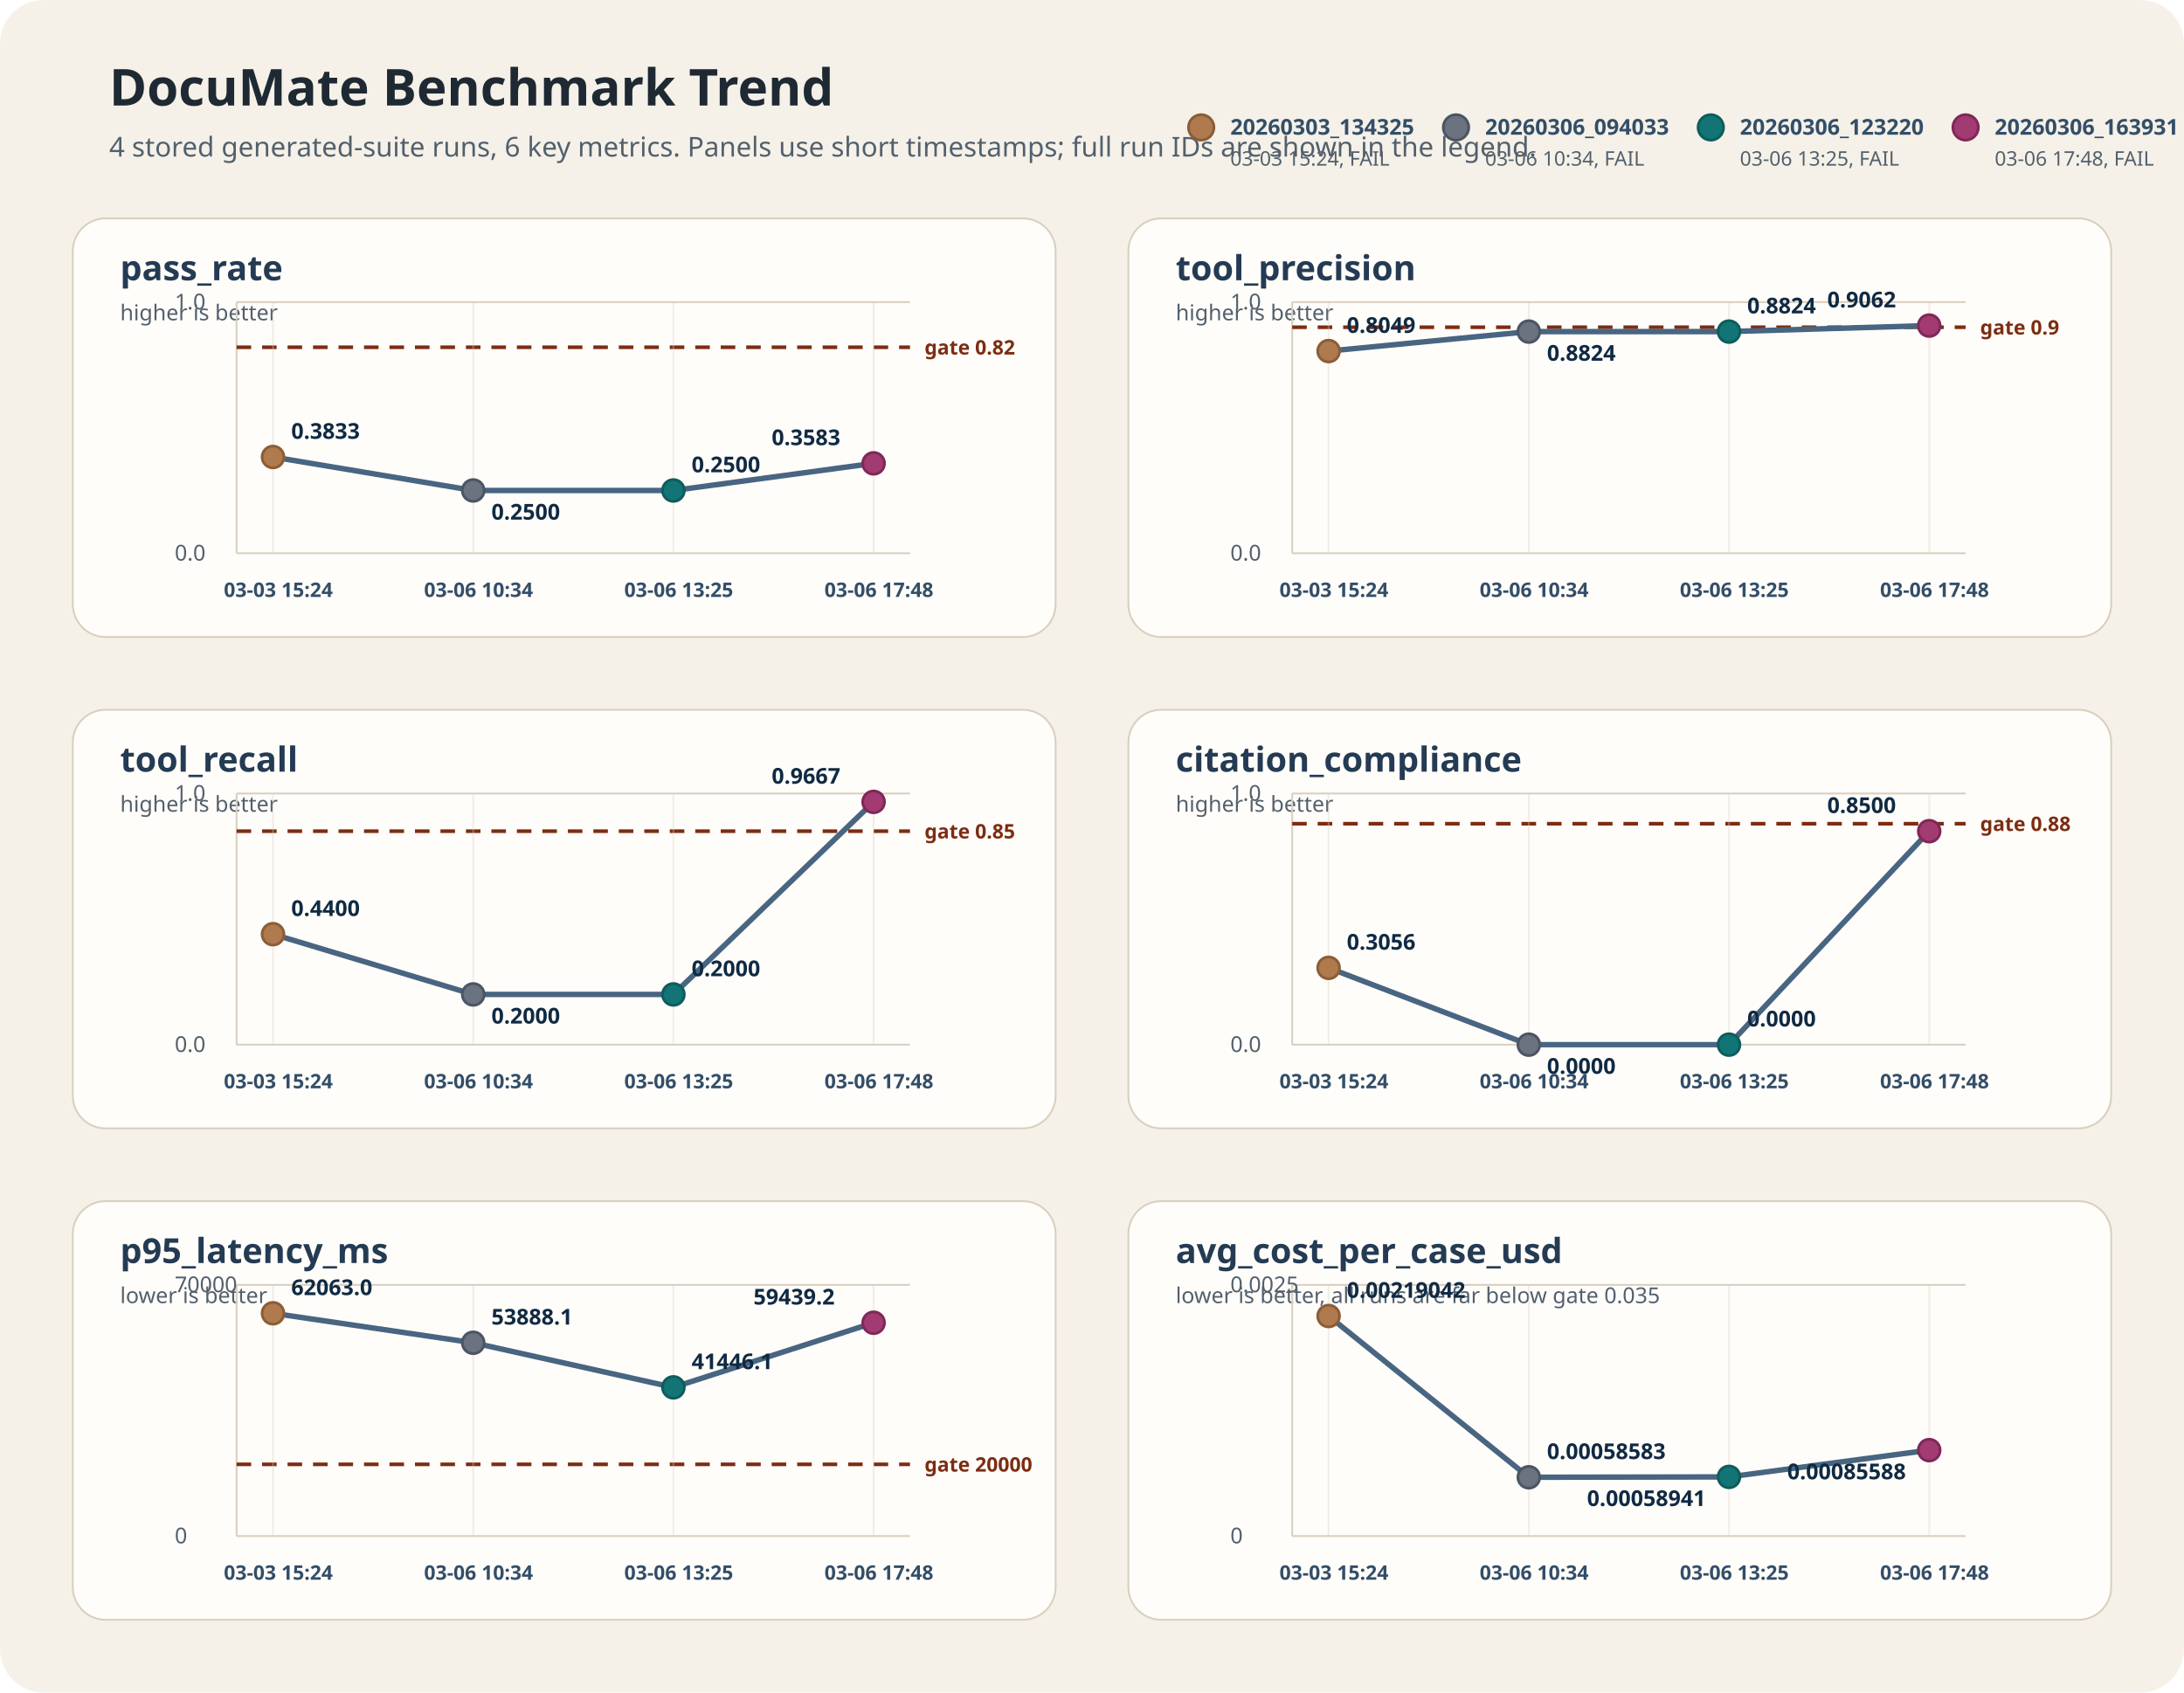
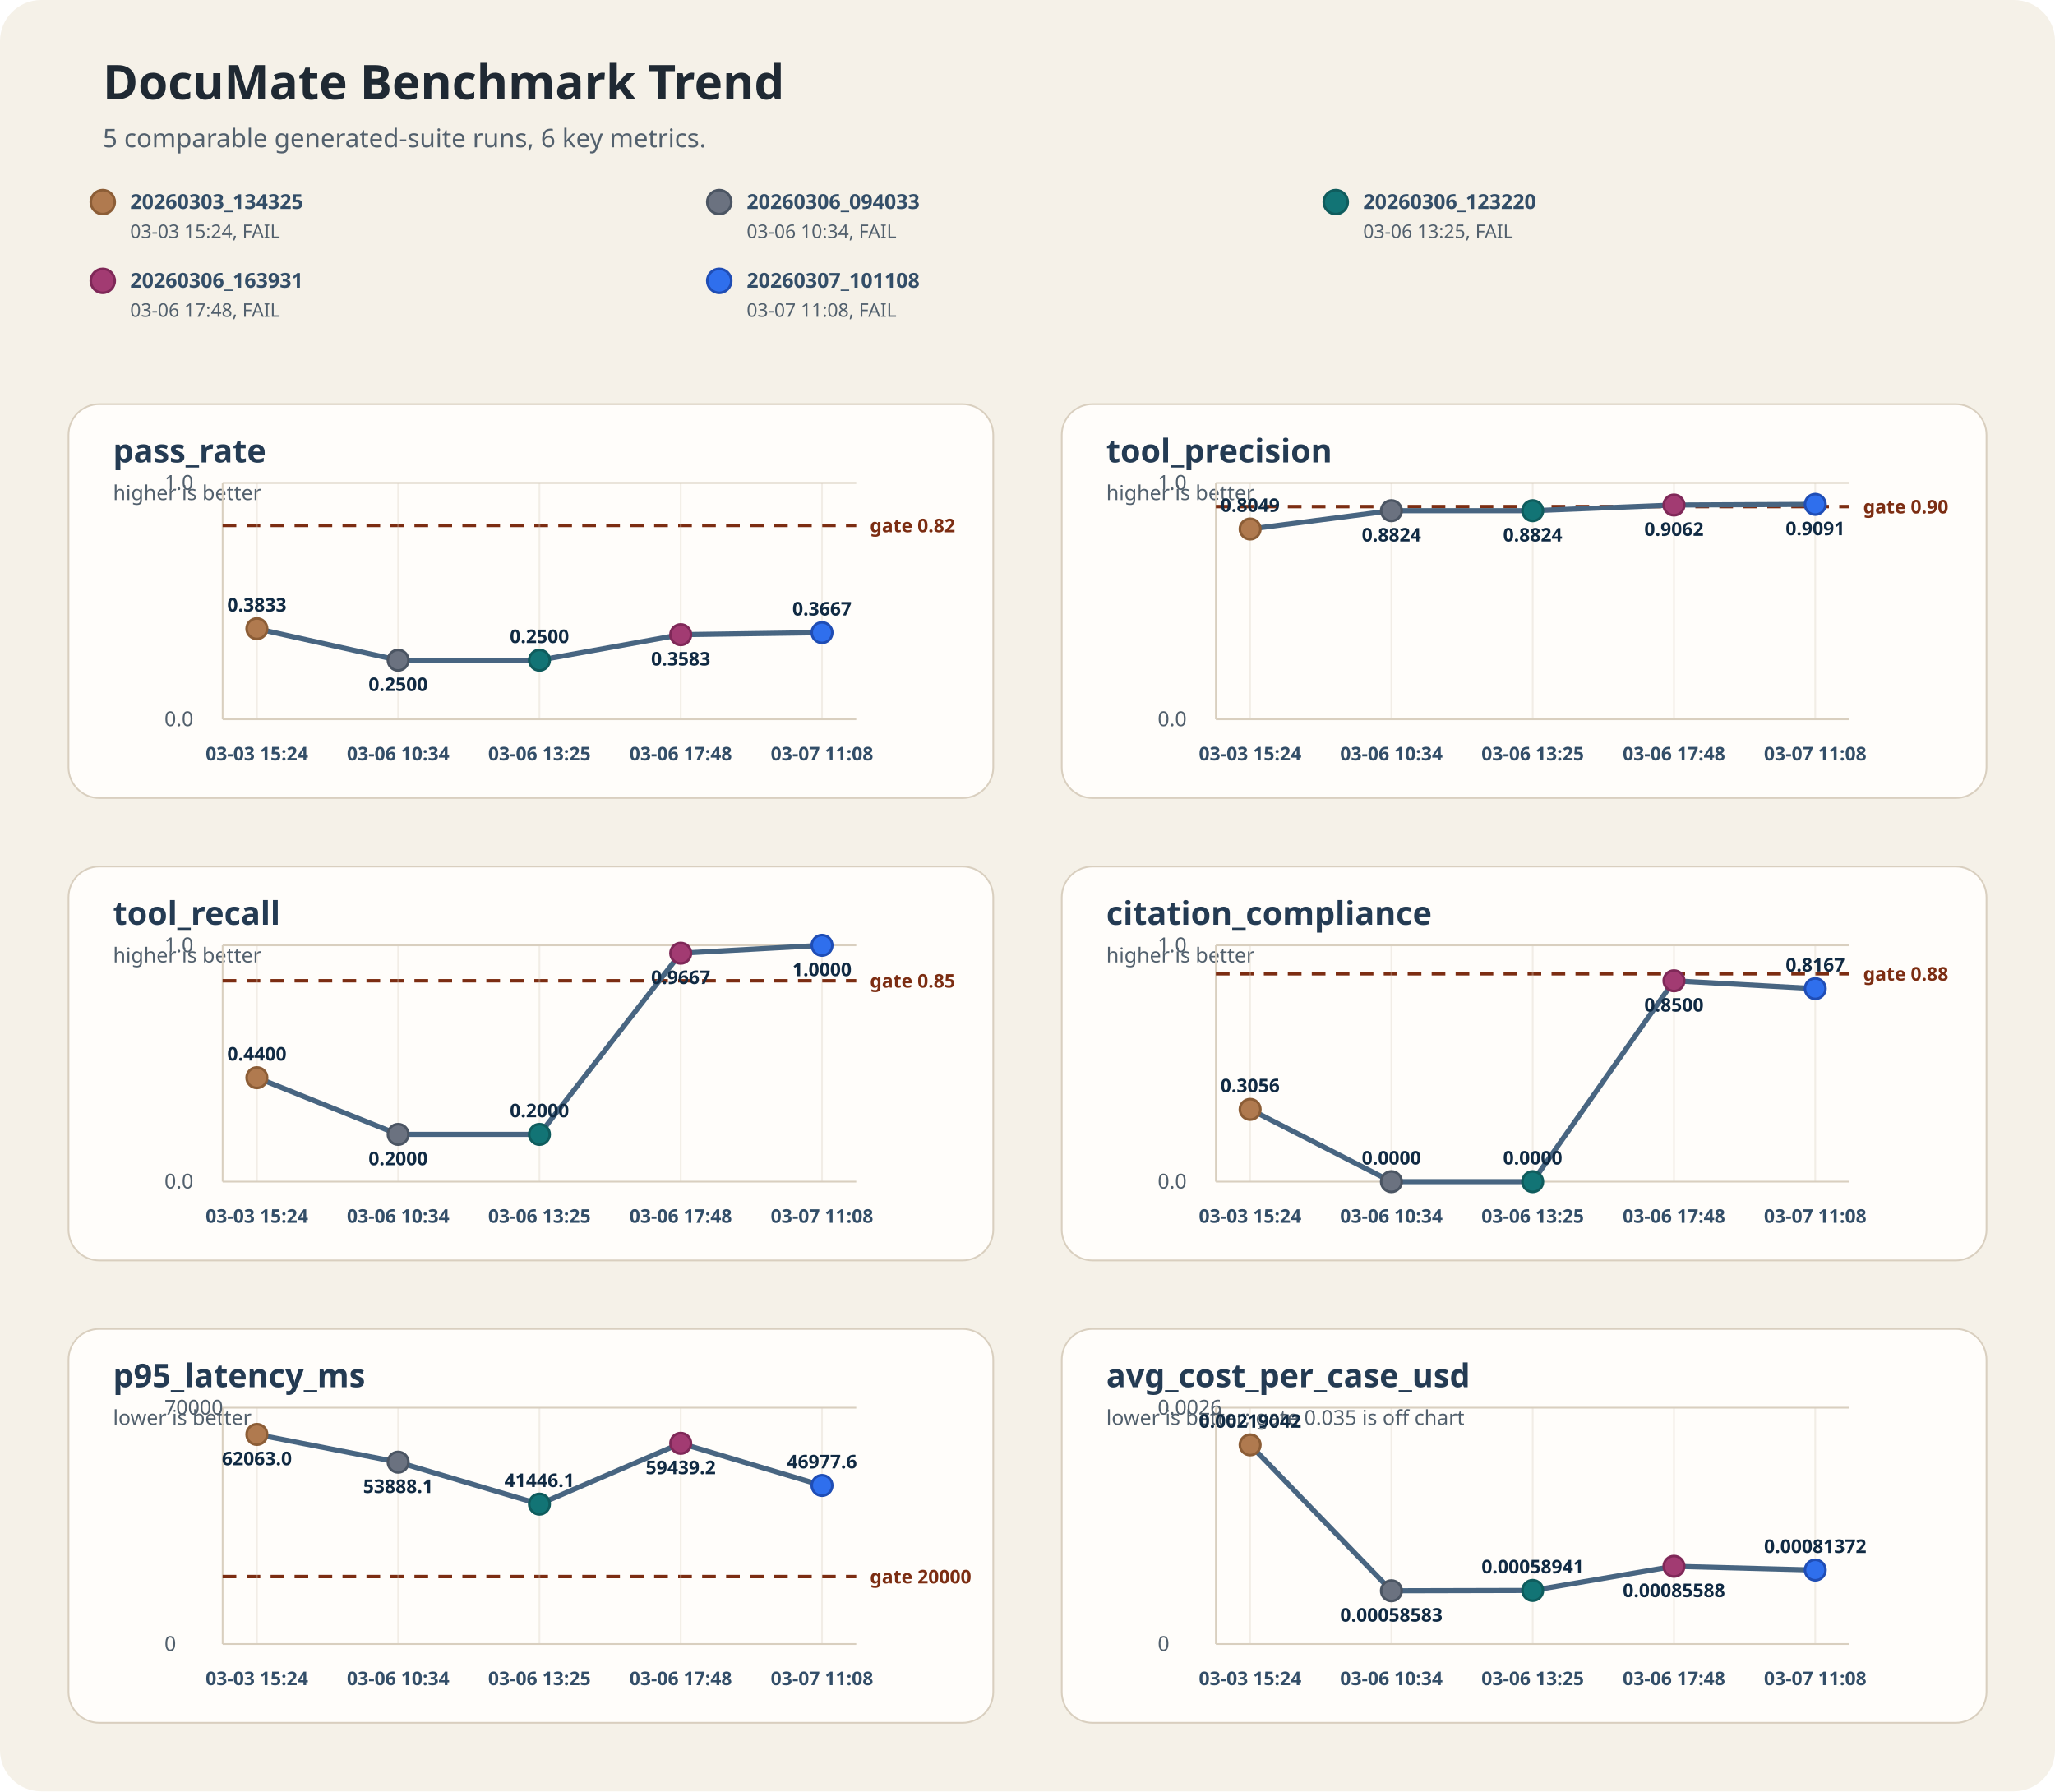
- <svg xmlns="http://www.w3.org/2000/svg" width="1200" height="930" viewBox="0 0 1200 930" role="img" aria-labelledby="title desc">
+ <svg xmlns="http://www.w3.org/2000/svg" width="1200" height="1046" viewBox="0 0 1200 1046" role="img" aria-labelledby="title desc">
  <defs>
    <style>
      .bg { fill: #f5f1e8; }
      .panel { fill: #fffdfa; stroke: #d9cfbf; stroke-width: 1; }
      .title { font: 700 28px 'Segoe UI', 'Noto Sans KR', sans-serif; fill: #1f2933; }
      .subtitle { font: 400 15px 'Segoe UI', 'Noto Sans KR', sans-serif; fill: #52606d; }
      .metric { font: 700 19px 'Segoe UI', 'Noto Sans KR', sans-serif; fill: #243b53; }
      .axis { font: 400 12px 'Segoe UI', 'Noto Sans KR', sans-serif; fill: #52606d; }
      .tick { font: 600 11px 'Segoe UI', 'Noto Sans KR', sans-serif; fill: #334e68; }
-       .value { font: 700 12px 'Segoe UI', 'Noto Sans KR', sans-serif; fill: #102a43; }
+       .value { font: 700 11px 'Segoe UI', 'Noto Sans KR', sans-serif; fill: #102a43; }
      .legend { font: 600 12px 'Segoe UI', 'Noto Sans KR', sans-serif; fill: #334e68; }
      .legend-sub { font: 400 11px 'Segoe UI', 'Noto Sans KR', sans-serif; fill: #52606d; }
      .guide { stroke: #d9cfbf; stroke-width: 1; }
      .trend { stroke: #486581; fill: none; stroke-width: 3; stroke-linecap: round; stroke-linejoin: round; }
      .gate { stroke: #7c2d12; stroke-width: 2; stroke-dasharray: 8 6; }
      .gate-label { font: 600 11px 'Segoe UI', 'Noto Sans KR', sans-serif; fill: #7c2d12; }
-       .dot-a { fill: #b07a4f; stroke: #8c5d36; stroke-width: 1.5; }
-       .dot-b { fill: #6b7280; stroke: #4b5563; stroke-width: 1.5; }
-       .dot-c { fill: #127475; stroke: #0f5c5d; stroke-width: 1.5; }
-       .dot-d { fill: #a23b72; stroke: #7f2858; stroke-width: 1.5; }
    </style>
  </defs>
-   <rect class="bg" x="0" y="0" width="1200" height="930" rx="24" />
+   <rect class="bg" x="0" y="0" width="1200" height="1046" rx="24" />
  <text class="title" x="60" y="58">DocuMate Benchmark Trend</text>
-   <text class="subtitle" x="60" y="86">4 stored generated-suite runs, 6 key metrics. Panels use short timestamps; full run IDs are shown in the legend.</text>
-   <circle class="dot-a" cx="660" cy="70" r="7" />
-   <text class="legend" x="676" y="74">20260303_134325</text>
-   <text class="legend-sub" x="676" y="91">03-03 15:24, FAIL</text>
-   <circle class="dot-b" cx="800" cy="70" r="7" />
-   <text class="legend" x="816" y="74">20260306_094033</text>
-   <text class="legend-sub" x="816" y="91">03-06 10:34, FAIL</text>
-   <circle class="dot-c" cx="940" cy="70" r="7" />
-   <text class="legend" x="956" y="74">20260306_123220</text>
-   <text class="legend-sub" x="956" y="91">03-06 13:25, FAIL</text>
-   <circle class="dot-d" cx="1080" cy="70" r="7" />
-   <text class="legend" x="1096" y="74">20260306_163931</text>
-   <text class="legend-sub" x="1096" y="91">03-06 17:48, FAIL</text>
-   <g transform="translate(40,120)">
-     <rect class="panel" x="0" y="0" width="540" height="230" rx="18" />
-     <text class="metric" x="26" y="34">pass_rate</text>
-     <text class="axis" x="26" y="56">higher is better</text>
-     <line class="guide" x1="90" y1="184" x2="460" y2="184" />
-     <line class="guide" x1="90" y1="46" x2="90" y2="184" />
-     <line class="guide" x1="90" y1="46" x2="460" y2="46" />
-     <line class="gate" x1="90" y1="70.8" x2="460" y2="70.8" />
-     <text class="gate-label" x="468" y="74.8">gate 0.82</text>
-     <text class="axis" x="56" y="188">0.0</text>
-     <text class="axis" x="56" y="50">1.0</text>
-     <path class="trend" d="M110 131.1 L220 149.5 L330 149.5 L440 134.6" />
-     <line class="guide" x1="110" y1="46" x2="110" y2="184" opacity="0.35" />
-     <circle class="dot-a" cx="110" cy="131.1" r="6" />
-     <text class="value" x="120" y="121.1">0.3833</text>
-     <line class="guide" x1="220" y1="46" x2="220" y2="184" opacity="0.35" />
-     <circle class="dot-b" cx="220" cy="149.5" r="6" />
-     <text class="value" x="230" y="165.5">0.2500</text>
-     <line class="guide" x1="330" y1="46" x2="330" y2="184" opacity="0.35" />
-     <circle class="dot-c" cx="330" cy="149.5" r="6" />
-     <text class="value" x="340" y="139.5">0.2500</text>
-     <line class="guide" x1="440" y1="46" x2="440" y2="184" opacity="0.35" />
-     <circle class="dot-d" cx="440" cy="134.6" r="6" />
-     <text class="value" x="384" y="124.6">0.3583</text>
-     <text class="tick" x="83" y="208">03-03 15:24</text>
-     <text class="tick" x="193" y="208">03-06 10:34</text>
-     <text class="tick" x="303" y="208">03-06 13:25</text>
-     <text class="tick" x="413" y="208">03-06 17:48</text>
-   </g>
-   <g transform="translate(620,120)">
-     <rect class="panel" x="0" y="0" width="540" height="230" rx="18" />
-     <text class="metric" x="26" y="34">tool_precision</text>
-     <text class="axis" x="26" y="56">higher is better</text>
-     <line class="guide" x1="90" y1="184" x2="460" y2="184" />
-     <line class="guide" x1="90" y1="46" x2="90" y2="184" />
-     <line class="guide" x1="90" y1="46" x2="460" y2="46" />
-     <line class="gate" x1="90" y1="59.8" x2="460" y2="59.8" />
-     <text class="gate-label" x="468" y="63.8">gate 0.9</text>
-     <text class="axis" x="56" y="188">0.0</text>
-     <text class="axis" x="56" y="50">1.0</text>
-     <path class="trend" d="M110 72.9 L220 62.2 L330 62.2 L440 58.9" />
-     <line class="guide" x1="110" y1="46" x2="110" y2="184" opacity="0.35" />
-     <circle class="dot-a" cx="110" cy="72.9" r="6" />
-     <text class="value" x="120" y="62.9">0.8049</text>
-     <line class="guide" x1="220" y1="46" x2="220" y2="184" opacity="0.35" />
-     <circle class="dot-b" cx="220" cy="62.2" r="6" />
-     <text class="value" x="230" y="78.2">0.8824</text>
-     <line class="guide" x1="330" y1="46" x2="330" y2="184" opacity="0.35" />
-     <circle class="dot-c" cx="330" cy="62.2" r="6" />
-     <text class="value" x="340" y="52.2">0.8824</text>
-     <line class="guide" x1="440" y1="46" x2="440" y2="184" opacity="0.35" />
-     <circle class="dot-d" cx="440" cy="58.9" r="6" />
-     <text class="value" x="384" y="48.9">0.9062</text>
-     <text class="tick" x="83" y="208">03-03 15:24</text>
-     <text class="tick" x="193" y="208">03-06 10:34</text>
-     <text class="tick" x="303" y="208">03-06 13:25</text>
-     <text class="tick" x="413" y="208">03-06 17:48</text>
-   </g>
-   <g transform="translate(40,390)">
-     <rect class="panel" x="0" y="0" width="540" height="230" rx="18" />
-     <text class="metric" x="26" y="34">tool_recall</text>
-     <text class="axis" x="26" y="56">higher is better</text>
-     <line class="guide" x1="90" y1="184" x2="460" y2="184" />
-     <line class="guide" x1="90" y1="46" x2="90" y2="184" />
-     <line class="guide" x1="90" y1="46" x2="460" y2="46" />
-     <line class="gate" x1="90" y1="66.7" x2="460" y2="66.7" />
-     <text class="gate-label" x="468" y="70.7">gate 0.85</text>
-     <text class="axis" x="56" y="188">0.0</text>
-     <text class="axis" x="56" y="50">1.0</text>
-     <path class="trend" d="M110 123.3 L220 156.4 L330 156.4 L440 50.6" />
-     <line class="guide" x1="110" y1="46" x2="110" y2="184" opacity="0.35" />
-     <circle class="dot-a" cx="110" cy="123.3" r="6" />
-     <text class="value" x="120" y="113.3">0.4400</text>
-     <line class="guide" x1="220" y1="46" x2="220" y2="184" opacity="0.35" />
-     <circle class="dot-b" cx="220" cy="156.4" r="6" />
-     <text class="value" x="230" y="172.4">0.2000</text>
-     <line class="guide" x1="330" y1="46" x2="330" y2="184" opacity="0.35" />
-     <circle class="dot-c" cx="330" cy="156.4" r="6" />
-     <text class="value" x="340" y="146.4">0.2000</text>
-     <line class="guide" x1="440" y1="46" x2="440" y2="184" opacity="0.35" />
-     <circle class="dot-d" cx="440" cy="50.6" r="6" />
-     <text class="value" x="384" y="40.6">0.9667</text>
-     <text class="tick" x="83" y="208">03-03 15:24</text>
-     <text class="tick" x="193" y="208">03-06 10:34</text>
-     <text class="tick" x="303" y="208">03-06 13:25</text>
-     <text class="tick" x="413" y="208">03-06 17:48</text>
-   </g>
-   <g transform="translate(620,390)">
-     <rect class="panel" x="0" y="0" width="540" height="230" rx="18" />
-     <text class="metric" x="26" y="34">citation_compliance</text>
-     <text class="axis" x="26" y="56">higher is better</text>
-     <line class="guide" x1="90" y1="184" x2="460" y2="184" />
-     <line class="guide" x1="90" y1="46" x2="90" y2="184" />
-     <line class="guide" x1="90" y1="46" x2="460" y2="46" />
-     <line class="gate" x1="90" y1="62.6" x2="460" y2="62.6" />
-     <text class="gate-label" x="468" y="66.6">gate 0.88</text>
-     <text class="axis" x="56" y="188">0.0</text>
-     <text class="axis" x="56" y="50">1.0</text>
-     <path class="trend" d="M110 141.8 L220 184.0 L330 184.0 L440 66.7" />
-     <line class="guide" x1="110" y1="46" x2="110" y2="184" opacity="0.35" />
-     <circle class="dot-a" cx="110" cy="141.8" r="6" />
-     <text class="value" x="120" y="131.8">0.3056</text>
-     <line class="guide" x1="220" y1="46" x2="220" y2="184" opacity="0.35" />
-     <circle class="dot-b" cx="220" cy="184.0" r="6" />
-     <text class="value" x="230" y="200.0">0.0000</text>
-     <line class="guide" x1="330" y1="46" x2="330" y2="184" opacity="0.35" />
-     <circle class="dot-c" cx="330" cy="184.0" r="6" />
-     <text class="value" x="340" y="174.0">0.0000</text>
-     <line class="guide" x1="440" y1="46" x2="440" y2="184" opacity="0.35" />
-     <circle class="dot-d" cx="440" cy="66.7" r="6" />
-     <text class="value" x="384" y="56.7">0.8500</text>
-     <text class="tick" x="83" y="208">03-03 15:24</text>
-     <text class="tick" x="193" y="208">03-06 10:34</text>
-     <text class="tick" x="303" y="208">03-06 13:25</text>
-     <text class="tick" x="413" y="208">03-06 17:48</text>
-   </g>
-   <g transform="translate(40,660)">
-     <rect class="panel" x="0" y="0" width="540" height="230" rx="18" />
-     <text class="metric" x="26" y="34">p95_latency_ms</text>
-     <text class="axis" x="26" y="56">lower is better</text>
-     <line class="guide" x1="90" y1="184" x2="460" y2="184" />
-     <line class="guide" x1="90" y1="46" x2="90" y2="184" />
-     <line class="guide" x1="90" y1="46" x2="460" y2="46" />
-     <line class="gate" x1="90" y1="144.6" x2="460" y2="144.6" />
-     <text class="gate-label" x="468" y="148.6">gate 20000</text>
-     <text class="axis" x="56" y="188">0</text>
-     <text class="axis" x="56" y="50">70000</text>
-     <path class="trend" d="M110 61.6 L220 77.8 L330 102.3 L440 66.8" />
-     <line class="guide" x1="110" y1="46" x2="110" y2="184" opacity="0.35" />
-     <circle class="dot-a" cx="110" cy="61.6" r="6" />
-     <text class="value" x="120" y="51.6">62063.0</text>
-     <line class="guide" x1="220" y1="46" x2="220" y2="184" opacity="0.35" />
-     <circle class="dot-b" cx="220" cy="77.8" r="6" />
-     <text class="value" x="230" y="67.8">53888.1</text>
-     <line class="guide" x1="330" y1="46" x2="330" y2="184" opacity="0.35" />
-     <circle class="dot-c" cx="330" cy="102.3" r="6" />
-     <text class="value" x="340" y="92.3">41446.1</text>
-     <line class="guide" x1="440" y1="46" x2="440" y2="184" opacity="0.35" />
-     <circle class="dot-d" cx="440" cy="66.8" r="6" />
-     <text class="value" x="374" y="56.8">59439.2</text>
-     <text class="tick" x="83" y="208">03-03 15:24</text>
-     <text class="tick" x="193" y="208">03-06 10:34</text>
-     <text class="tick" x="303" y="208">03-06 13:25</text>
-     <text class="tick" x="413" y="208">03-06 17:48</text>
-   </g>
-   <g transform="translate(620,660)">
-     <rect class="panel" x="0" y="0" width="540" height="230" rx="18" />
-     <text class="metric" x="26" y="34">avg_cost_per_case_usd</text>
-     <text class="axis" x="26" y="56">lower is better, all runs are far below gate 0.035</text>
-     <line class="guide" x1="90" y1="184" x2="460" y2="184" />
-     <line class="guide" x1="90" y1="46" x2="90" y2="184" />
-     <line class="guide" x1="90" y1="46" x2="460" y2="46" />
-     <text class="axis" x="56" y="188">0</text>
-     <text class="axis" x="56" y="50">0.0025</text>
-     <path class="trend" d="M110 63.1 L220 151.7 L330 151.5 L440 136.8" />
-     <line class="guide" x1="110" y1="46" x2="110" y2="184" opacity="0.35" />
-     <circle class="dot-a" cx="110" cy="63.1" r="6" />
-     <text class="value" x="120" y="53.1">0.00219042</text>
-     <line class="guide" x1="220" y1="46" x2="220" y2="184" opacity="0.35" />
-     <circle class="dot-b" cx="220" cy="151.7" r="6" />
-     <text class="value" x="230" y="141.7">0.00058583</text>
-     <line class="guide" x1="330" y1="46" x2="330" y2="184" opacity="0.35" />
-     <circle class="dot-c" cx="330" cy="151.5" r="6" />
-     <text class="value" x="252" y="167.5">0.00058941</text>
-     <line class="guide" x1="440" y1="46" x2="440" y2="184" opacity="0.35" />
-     <circle class="dot-d" cx="440" cy="136.8" r="6" />
-     <text class="value" x="362" y="152.8">0.00085588</text>
-     <text class="tick" x="83" y="208">03-03 15:24</text>
-     <text class="tick" x="193" y="208">03-06 10:34</text>
-     <text class="tick" x="303" y="208">03-06 13:25</text>
-     <text class="tick" x="413" y="208">03-06 17:48</text>
+   <text class="subtitle" x="60" y="86">5 comparable generated-suite runs, 6 key metrics.</text>
+   <circle cx="60" cy="118" r="7" fill="#b07a4f" stroke="#8c5d36" stroke-width="1.5" />
+   <text class="legend" x="76" y="122">20260303_134325</text>
+   <text class="legend-sub" x="76" y="139">03-03 15:24, FAIL</text>
+   <circle cx="420" cy="118" r="7" fill="#6b7280" stroke="#4b5563" stroke-width="1.5" />
+   <text class="legend" x="436" y="122">20260306_094033</text>
+   <text class="legend-sub" x="436" y="139">03-06 10:34, FAIL</text>
+   <circle cx="780" cy="118" r="7" fill="#127475" stroke="#0f5c5d" stroke-width="1.5" />
+   <text class="legend" x="796" y="122">20260306_123220</text>
+   <text class="legend-sub" x="796" y="139">03-06 13:25, FAIL</text>
+   <circle cx="60" cy="164" r="7" fill="#a23b72" stroke="#7f2858" stroke-width="1.5" />
+   <text class="legend" x="76" y="168">20260306_163931</text>
+   <text class="legend-sub" x="76" y="185">03-06 17:48, FAIL</text>
+   <circle cx="420" cy="164" r="7" fill="#2f6fed" stroke="#1f4db5" stroke-width="1.5" />
+   <text class="legend" x="436" y="168">20260307_101108</text>
+   <text class="legend-sub" x="436" y="185">03-07 11:08, FAIL</text>
+   <g transform="translate(0,0)">
+     <rect class="panel" x="40" y="236" width="540" height="230" rx="18" />
+     <text class="metric" x="66" y="270">pass_rate</text>
+     <text class="axis" x="66" y="292">higher is better</text>
+     <line class="guide" x1="130" y1="420" x2="500" y2="420" />
+     <line class="guide" x1="130" y1="282" x2="130" y2="420" />
+     <line class="guide" x1="130" y1="282" x2="500" y2="282" />
+     <line class="gate" x1="130" y1="306.8" x2="500" y2="306.8" />
+     <text class="gate-label" x="508" y="310.8">gate 0.82</text>
+     <text class="axis" x="96" y="424">0.0</text>
+     <text class="axis" x="96" y="286">1.0</text>
+     <path class="trend" d="M150.0 367.1 L232.5 385.5 L315.0 385.5 L397.5 370.6 L480.0 369.4" />
+     <line class="guide" x1="150.0" y1="282" x2="150.0" y2="420" opacity="0.35" />
+     <circle cx="150.0" cy="367.1" r="6" fill="#b07a4f" stroke="#8c5d36" stroke-width="1.5" />
+     <text class="value" x="150.0" y="357.1" text-anchor="middle">0.3833</text>
+     <text class="tick" x="150.0" y="444" text-anchor="middle">03-03 15:24</text>
+     <line class="guide" x1="232.5" y1="282" x2="232.5" y2="420" opacity="0.35" />
+     <circle cx="232.5" cy="385.5" r="6" fill="#6b7280" stroke="#4b5563" stroke-width="1.5" />
+     <text class="value" x="232.5" y="403.5" text-anchor="middle">0.2500</text>
+     <text class="tick" x="232.5" y="444" text-anchor="middle">03-06 10:34</text>
+     <line class="guide" x1="315.0" y1="282" x2="315.0" y2="420" opacity="0.35" />
+     <circle cx="315.0" cy="385.5" r="6" fill="#127475" stroke="#0f5c5d" stroke-width="1.5" />
+     <text class="value" x="315.0" y="375.5" text-anchor="middle">0.2500</text>
+     <text class="tick" x="315.0" y="444" text-anchor="middle">03-06 13:25</text>
+     <line class="guide" x1="397.5" y1="282" x2="397.5" y2="420" opacity="0.35" />
+     <circle cx="397.5" cy="370.6" r="6" fill="#a23b72" stroke="#7f2858" stroke-width="1.5" />
+     <text class="value" x="397.5" y="388.6" text-anchor="middle">0.3583</text>
+     <text class="tick" x="397.5" y="444" text-anchor="middle">03-06 17:48</text>
+     <line class="guide" x1="480.0" y1="282" x2="480.0" y2="420" opacity="0.35" />
+     <circle cx="480.0" cy="369.4" r="6" fill="#2f6fed" stroke="#1f4db5" stroke-width="1.5" />
+     <text class="value" x="480.0" y="359.4" text-anchor="middle">0.3667</text>
+     <text class="tick" x="480.0" y="444" text-anchor="middle">03-07 11:08</text>
+   </g>
+   <g transform="translate(0,0)">
+     <rect class="panel" x="620" y="236" width="540" height="230" rx="18" />
+     <text class="metric" x="646" y="270">tool_precision</text>
+     <text class="axis" x="646" y="292">higher is better</text>
+     <line class="guide" x1="710" y1="420" x2="1080" y2="420" />
+     <line class="guide" x1="710" y1="282" x2="710" y2="420" />
+     <line class="guide" x1="710" y1="282" x2="1080" y2="282" />
+     <line class="gate" x1="710" y1="295.8" x2="1080" y2="295.8" />
+     <text class="gate-label" x="1088" y="299.8">gate 0.90</text>
+     <text class="axis" x="676" y="424">0.0</text>
+     <text class="axis" x="676" y="286">1.0</text>
+     <path class="trend" d="M730.0 308.9 L812.5 298.2 L895.0 298.2 L977.5 294.9 L1060.0 294.5" />
+     <line class="guide" x1="730.0" y1="282" x2="730.0" y2="420" opacity="0.35" />
+     <circle cx="730.0" cy="308.9" r="6" fill="#b07a4f" stroke="#8c5d36" stroke-width="1.5" />
+     <text class="value" x="730.0" y="298.9" text-anchor="middle">0.8049</text>
+     <text class="tick" x="730.0" y="444" text-anchor="middle">03-03 15:24</text>
+     <line class="guide" x1="812.5" y1="282" x2="812.5" y2="420" opacity="0.35" />
+     <circle cx="812.5" cy="298.2" r="6" fill="#6b7280" stroke="#4b5563" stroke-width="1.5" />
+     <text class="value" x="812.5" y="316.2" text-anchor="middle">0.8824</text>
+     <text class="tick" x="812.5" y="444" text-anchor="middle">03-06 10:34</text>
+     <line class="guide" x1="895.0" y1="282" x2="895.0" y2="420" opacity="0.35" />
+     <circle cx="895.0" cy="298.2" r="6" fill="#127475" stroke="#0f5c5d" stroke-width="1.5" />
+     <text class="value" x="895.0" y="316.2" text-anchor="middle">0.8824</text>
+     <text class="tick" x="895.0" y="444" text-anchor="middle">03-06 13:25</text>
+     <line class="guide" x1="977.5" y1="282" x2="977.5" y2="420" opacity="0.35" />
+     <circle cx="977.5" cy="294.9" r="6" fill="#a23b72" stroke="#7f2858" stroke-width="1.5" />
+     <text class="value" x="977.5" y="312.9" text-anchor="middle">0.9062</text>
+     <text class="tick" x="977.5" y="444" text-anchor="middle">03-06 17:48</text>
+     <line class="guide" x1="1060.0" y1="282" x2="1060.0" y2="420" opacity="0.35" />
+     <circle cx="1060.0" cy="294.5" r="6" fill="#2f6fed" stroke="#1f4db5" stroke-width="1.5" />
+     <text class="value" x="1060.0" y="312.5" text-anchor="middle">0.9091</text>
+     <text class="tick" x="1060.0" y="444" text-anchor="middle">03-07 11:08</text>
+   </g>
+   <g transform="translate(0,0)">
+     <rect class="panel" x="40" y="506" width="540" height="230" rx="18" />
+     <text class="metric" x="66" y="540">tool_recall</text>
+     <text class="axis" x="66" y="562">higher is better</text>
+     <line class="guide" x1="130" y1="690" x2="500" y2="690" />
+     <line class="guide" x1="130" y1="552" x2="130" y2="690" />
+     <line class="guide" x1="130" y1="552" x2="500" y2="552" />
+     <line class="gate" x1="130" y1="572.7" x2="500" y2="572.7" />
+     <text class="gate-label" x="508" y="576.7">gate 0.85</text>
+     <text class="axis" x="96" y="694">0.0</text>
+     <text class="axis" x="96" y="556">1.0</text>
+     <path class="trend" d="M150.0 629.3 L232.5 662.4 L315.0 662.4 L397.5 556.6 L480.0 552.0" />
+     <line class="guide" x1="150.0" y1="552" x2="150.0" y2="690" opacity="0.35" />
+     <circle cx="150.0" cy="629.3" r="6" fill="#b07a4f" stroke="#8c5d36" stroke-width="1.5" />
+     <text class="value" x="150.0" y="619.3" text-anchor="middle">0.4400</text>
+     <text class="tick" x="150.0" y="714" text-anchor="middle">03-03 15:24</text>
+     <line class="guide" x1="232.5" y1="552" x2="232.5" y2="690" opacity="0.35" />
+     <circle cx="232.5" cy="662.4" r="6" fill="#6b7280" stroke="#4b5563" stroke-width="1.5" />
+     <text class="value" x="232.5" y="680.4" text-anchor="middle">0.2000</text>
+     <text class="tick" x="232.5" y="714" text-anchor="middle">03-06 10:34</text>
+     <line class="guide" x1="315.0" y1="552" x2="315.0" y2="690" opacity="0.35" />
+     <circle cx="315.0" cy="662.4" r="6" fill="#127475" stroke="#0f5c5d" stroke-width="1.5" />
+     <text class="value" x="315.0" y="652.4" text-anchor="middle">0.2000</text>
+     <text class="tick" x="315.0" y="714" text-anchor="middle">03-06 13:25</text>
+     <line class="guide" x1="397.5" y1="552" x2="397.5" y2="690" opacity="0.35" />
+     <circle cx="397.5" cy="556.6" r="6" fill="#a23b72" stroke="#7f2858" stroke-width="1.5" />
+     <text class="value" x="397.5" y="574.6" text-anchor="middle">0.9667</text>
+     <text class="tick" x="397.5" y="714" text-anchor="middle">03-06 17:48</text>
+     <line class="guide" x1="480.0" y1="552" x2="480.0" y2="690" opacity="0.35" />
+     <circle cx="480.0" cy="552.0" r="6" fill="#2f6fed" stroke="#1f4db5" stroke-width="1.5" />
+     <text class="value" x="480.0" y="570.0" text-anchor="middle">1.0000</text>
+     <text class="tick" x="480.0" y="714" text-anchor="middle">03-07 11:08</text>
+   </g>
+   <g transform="translate(0,0)">
+     <rect class="panel" x="620" y="506" width="540" height="230" rx="18" />
+     <text class="metric" x="646" y="540">citation_compliance</text>
+     <text class="axis" x="646" y="562">higher is better</text>
+     <line class="guide" x1="710" y1="690" x2="1080" y2="690" />
+     <line class="guide" x1="710" y1="552" x2="710" y2="690" />
+     <line class="guide" x1="710" y1="552" x2="1080" y2="552" />
+     <line class="gate" x1="710" y1="568.6" x2="1080" y2="568.6" />
+     <text class="gate-label" x="1088" y="572.6">gate 0.88</text>
+     <text class="axis" x="676" y="694">0.0</text>
+     <text class="axis" x="676" y="556">1.0</text>
+     <path class="trend" d="M730.0 647.8 L812.5 690.0 L895.0 690.0 L977.5 572.7 L1060.0 577.3" />
+     <line class="guide" x1="730.0" y1="552" x2="730.0" y2="690" opacity="0.35" />
+     <circle cx="730.0" cy="647.8" r="6" fill="#b07a4f" stroke="#8c5d36" stroke-width="1.5" />
+     <text class="value" x="730.0" y="637.8" text-anchor="middle">0.3056</text>
+     <text class="tick" x="730.0" y="714" text-anchor="middle">03-03 15:24</text>
+     <line class="guide" x1="812.5" y1="552" x2="812.5" y2="690" opacity="0.35" />
+     <circle cx="812.5" cy="690.0" r="6" fill="#6b7280" stroke="#4b5563" stroke-width="1.5" />
+     <text class="value" x="812.5" y="680.0" text-anchor="middle">0.0000</text>
+     <text class="tick" x="812.5" y="714" text-anchor="middle">03-06 10:34</text>
+     <line class="guide" x1="895.0" y1="552" x2="895.0" y2="690" opacity="0.35" />
+     <circle cx="895.0" cy="690.0" r="6" fill="#127475" stroke="#0f5c5d" stroke-width="1.5" />
+     <text class="value" x="895.0" y="680.0" text-anchor="middle">0.0000</text>
+     <text class="tick" x="895.0" y="714" text-anchor="middle">03-06 13:25</text>
+     <line class="guide" x1="977.5" y1="552" x2="977.5" y2="690" opacity="0.35" />
+     <circle cx="977.5" cy="572.7" r="6" fill="#a23b72" stroke="#7f2858" stroke-width="1.5" />
+     <text class="value" x="977.5" y="590.7" text-anchor="middle">0.8500</text>
+     <text class="tick" x="977.5" y="714" text-anchor="middle">03-06 17:48</text>
+     <line class="guide" x1="1060.0" y1="552" x2="1060.0" y2="690" opacity="0.35" />
+     <circle cx="1060.0" cy="577.3" r="6" fill="#2f6fed" stroke="#1f4db5" stroke-width="1.5" />
+     <text class="value" x="1060.0" y="567.3" text-anchor="middle">0.8167</text>
+     <text class="tick" x="1060.0" y="714" text-anchor="middle">03-07 11:08</text>
+   </g>
+   <g transform="translate(0,0)">
+     <rect class="panel" x="40" y="776" width="540" height="230" rx="18" />
+     <text class="metric" x="66" y="810">p95_latency_ms</text>
+     <text class="axis" x="66" y="832">lower is better</text>
+     <line class="guide" x1="130" y1="960" x2="500" y2="960" />
+     <line class="guide" x1="130" y1="822" x2="130" y2="960" />
+     <line class="guide" x1="130" y1="822" x2="500" y2="822" />
+     <line class="gate" x1="130" y1="920.6" x2="500" y2="920.6" />
+     <text class="gate-label" x="508" y="924.6">gate 20000</text>
+     <text class="axis" x="96" y="964">0</text>
+     <text class="axis" x="96" y="826">70000</text>
+     <path class="trend" d="M150.0 837.6 L232.5 853.8 L315.0 878.3 L397.5 842.8 L480.0 867.4" />
+     <line class="guide" x1="150.0" y1="822" x2="150.0" y2="960" opacity="0.35" />
+     <circle cx="150.0" cy="837.6" r="6" fill="#b07a4f" stroke="#8c5d36" stroke-width="1.5" />
+     <text class="value" x="150.0" y="855.6" text-anchor="middle">62063.0</text>
+     <text class="tick" x="150.0" y="984" text-anchor="middle">03-03 15:24</text>
+     <line class="guide" x1="232.5" y1="822" x2="232.5" y2="960" opacity="0.35" />
+     <circle cx="232.5" cy="853.8" r="6" fill="#6b7280" stroke="#4b5563" stroke-width="1.5" />
+     <text class="value" x="232.5" y="871.8" text-anchor="middle">53888.1</text>
+     <text class="tick" x="232.5" y="984" text-anchor="middle">03-06 10:34</text>
+     <line class="guide" x1="315.0" y1="822" x2="315.0" y2="960" opacity="0.35" />
+     <circle cx="315.0" cy="878.3" r="6" fill="#127475" stroke="#0f5c5d" stroke-width="1.5" />
+     <text class="value" x="315.0" y="868.3" text-anchor="middle">41446.1</text>
+     <text class="tick" x="315.0" y="984" text-anchor="middle">03-06 13:25</text>
+     <line class="guide" x1="397.5" y1="822" x2="397.5" y2="960" opacity="0.35" />
+     <circle cx="397.5" cy="842.8" r="6" fill="#a23b72" stroke="#7f2858" stroke-width="1.5" />
+     <text class="value" x="397.5" y="860.8" text-anchor="middle">59439.2</text>
+     <text class="tick" x="397.5" y="984" text-anchor="middle">03-06 17:48</text>
+     <line class="guide" x1="480.0" y1="822" x2="480.0" y2="960" opacity="0.35" />
+     <circle cx="480.0" cy="867.4" r="6" fill="#2f6fed" stroke="#1f4db5" stroke-width="1.5" />
+     <text class="value" x="480.0" y="857.4" text-anchor="middle">46977.6</text>
+     <text class="tick" x="480.0" y="984" text-anchor="middle">03-07 11:08</text>
+   </g>
+   <g transform="translate(0,0)">
+     <rect class="panel" x="620" y="776" width="540" height="230" rx="18" />
+     <text class="metric" x="646" y="810">avg_cost_per_case_usd</text>
+     <text class="axis" x="646" y="832">lower is better; gate 0.035 is off chart</text>
+     <line class="guide" x1="710" y1="960" x2="1080" y2="960" />
+     <line class="guide" x1="710" y1="822" x2="710" y2="960" />
+     <line class="guide" x1="710" y1="822" x2="1080" y2="822" />
+     <text class="axis" x="676" y="964">0</text>
+     <text class="axis" x="676" y="826">0.0026</text>
+     <path class="trend" d="M730.0 843.7 L812.5 928.9 L895.0 928.7 L977.5 914.6 L1060.0 916.8" />
+     <line class="guide" x1="730.0" y1="822" x2="730.0" y2="960" opacity="0.35" />
+     <circle cx="730.0" cy="843.7" r="6" fill="#b07a4f" stroke="#8c5d36" stroke-width="1.5" />
+     <text class="value" x="730.0" y="833.7" text-anchor="middle">0.00219042</text>
+     <text class="tick" x="730.0" y="984" text-anchor="middle">03-03 15:24</text>
+     <line class="guide" x1="812.5" y1="822" x2="812.5" y2="960" opacity="0.35" />
+     <circle cx="812.5" cy="928.9" r="6" fill="#6b7280" stroke="#4b5563" stroke-width="1.5" />
+     <text class="value" x="812.5" y="946.9" text-anchor="middle">0.00058583</text>
+     <text class="tick" x="812.5" y="984" text-anchor="middle">03-06 10:34</text>
+     <line class="guide" x1="895.0" y1="822" x2="895.0" y2="960" opacity="0.35" />
+     <circle cx="895.0" cy="928.7" r="6" fill="#127475" stroke="#0f5c5d" stroke-width="1.5" />
+     <text class="value" x="895.0" y="918.7" text-anchor="middle">0.00058941</text>
+     <text class="tick" x="895.0" y="984" text-anchor="middle">03-06 13:25</text>
+     <line class="guide" x1="977.5" y1="822" x2="977.5" y2="960" opacity="0.35" />
+     <circle cx="977.5" cy="914.6" r="6" fill="#a23b72" stroke="#7f2858" stroke-width="1.5" />
+     <text class="value" x="977.5" y="932.6" text-anchor="middle">0.00085588</text>
+     <text class="tick" x="977.5" y="984" text-anchor="middle">03-06 17:48</text>
+     <line class="guide" x1="1060.0" y1="822" x2="1060.0" y2="960" opacity="0.35" />
+     <circle cx="1060.0" cy="916.8" r="6" fill="#2f6fed" stroke="#1f4db5" stroke-width="1.5" />
+     <text class="value" x="1060.0" y="906.8" text-anchor="middle">0.00081372</text>
+     <text class="tick" x="1060.0" y="984" text-anchor="middle">03-07 11:08</text>
  </g>
</svg>
